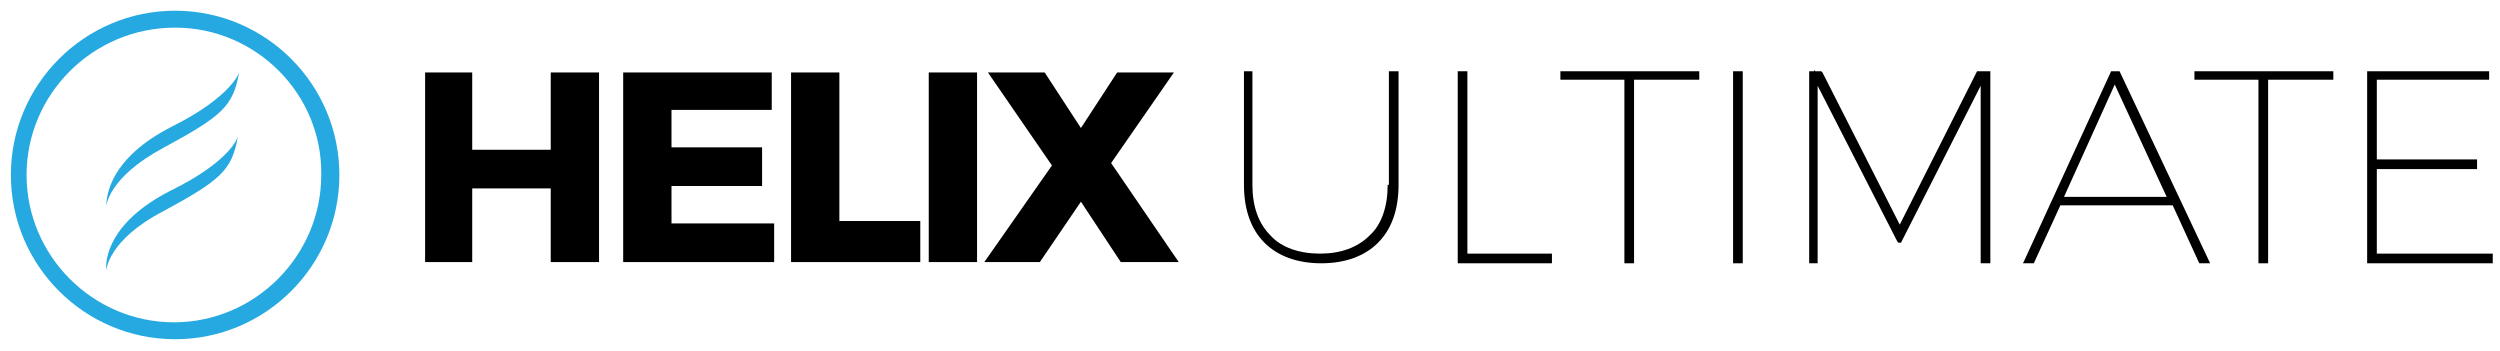
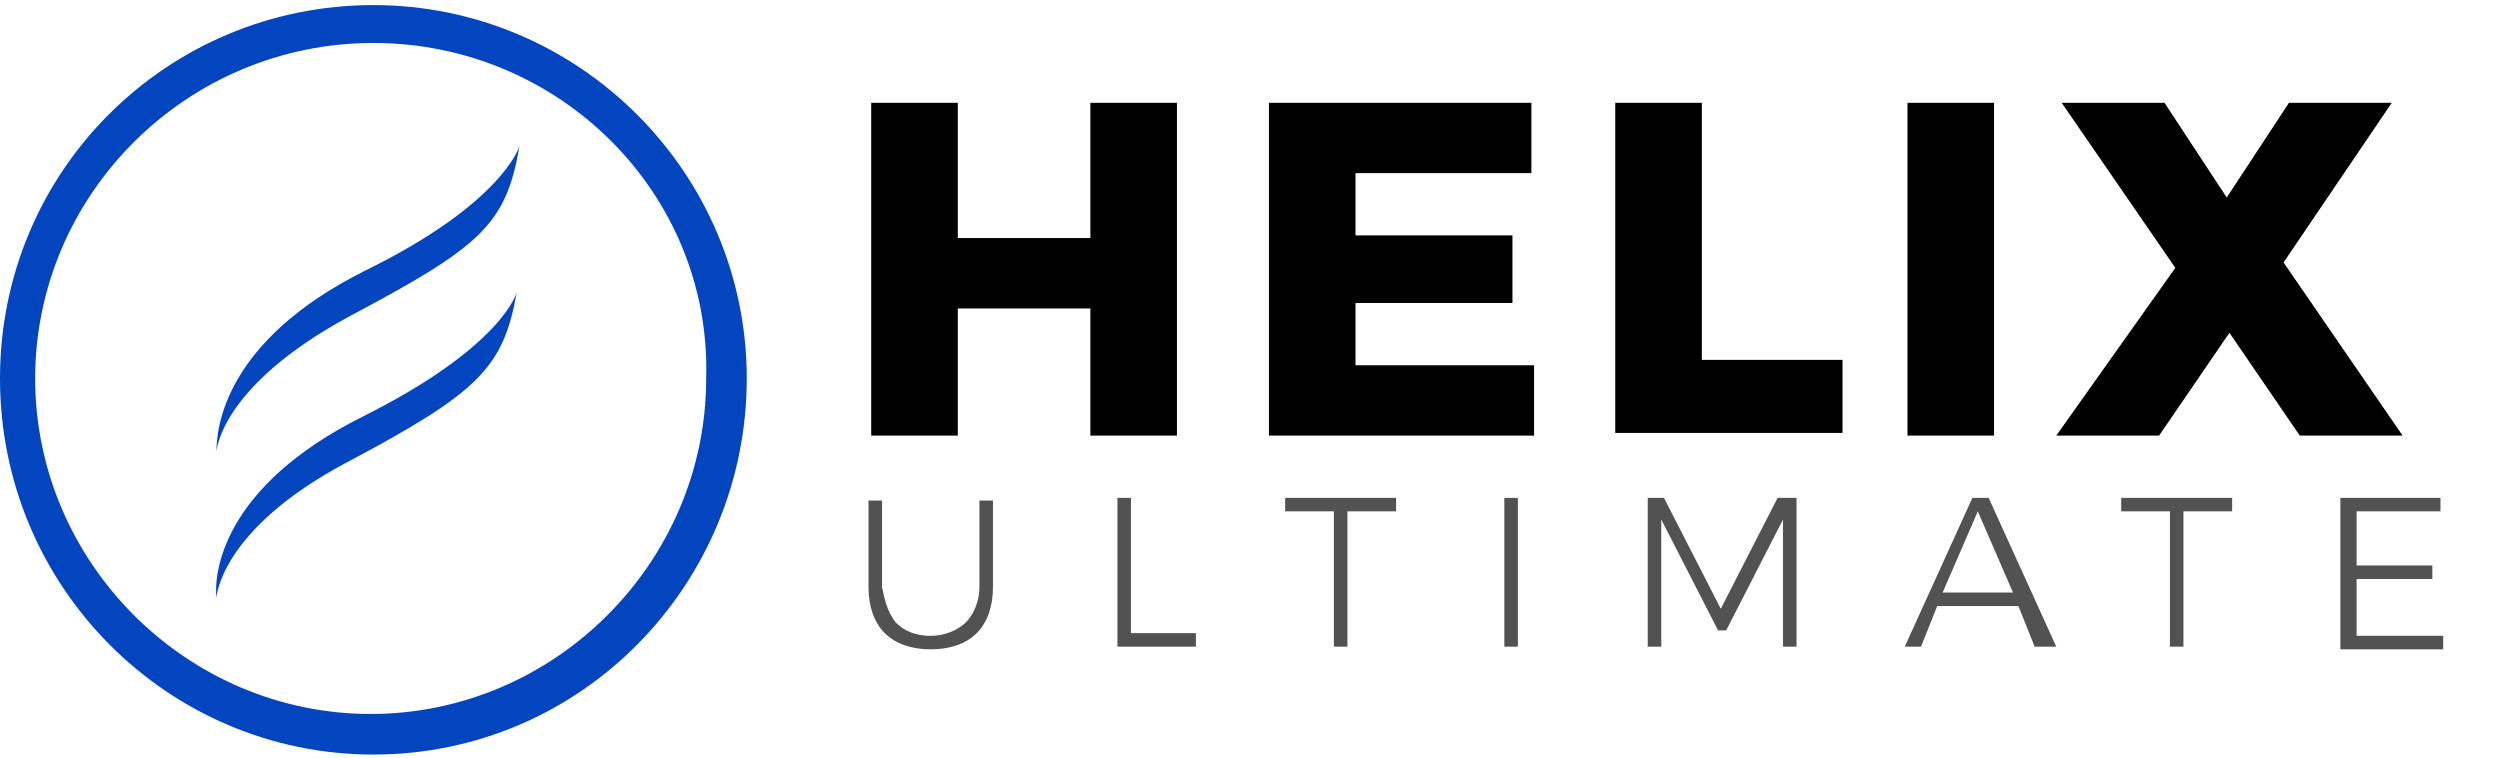
- <svg xmlns="http://www.w3.org/2000/svg" width="207px" height="29px" viewBox="0 0 207 29" version="1.1">
-   <defs />
-   <g id="Index-white-Copy-4" stroke="none" stroke-width="1" fill="none" fill-rule="evenodd" transform="translate(-407, -30)">
-     <g id="Helix-ultimate-color" transform="translate(407, 30)" fill-rule="nonzero">
-       <path d="M8.8,17.1 C8.8,16.2 9.1,13.1 14.2,10.5 C19.2,8 19.8,6 19.8,6 C19.3,8.8 18.4,9.6 13.6,12.2 C8.9,14.7 8.8,17.1 8.8,17.1 Z" id="Fill-1_1_" fill="#25A9E0" />
-       <path d="M8.8,22.4 C8.8,22.4 8.9,19.9 13.5,17.5 C18.3,14.9 19.2,14.1 19.7,11.3 C19.7,11.3 19.2,13.3 14.1,15.8 C9,18.4 8.7,21.5 8.8,22.4" id="Fill-3_1_" fill="#25A9E0" />
-       <g id="Group-7_1_" transform="translate(0, 0.187521)" fill="#25A9E0">
-         <path d="M14.5,2.1 C7.7,2.1 2.2,7.6 2.2,14.3 C2.2,21 7.7,26.5 14.4,26.5 C21.1,26.5 26.6,21 26.6,14.3 C26.7,7.6 21.2,2.1 14.5,2.1 M14.5,27.9 C7,27.9 0.9,21.8 0.9,14.3 C0.9,6.8 7,0.7 14.5,0.7 C22,0.7 28.1,6.8 28.1,14.3 C28.1,21.8 22,27.9 14.5,27.9" id="Fill-5_1_" />
-       </g>
-       <g id="Group" transform="translate(35, 6)" fill="#000000">
-         <polygon id="Fill-8_9_" points="10.6 15.7 10.6 9.6 4.1 9.6 4.1 15.7 0.2 15.7 0.2 0 4.1 0 4.1 6.4 10.6 6.4 10.6 0 14.6 0 14.6 15.7" />
-         <polygon id="Fill-10_9_" points="20.6 3.1 20.6 6.2 28.1 6.2 28.1 9.4 20.6 9.4 20.6 12.5 29.1 12.5 29.1 15.7 16.6 15.7 16.6 0 28.9 0 28.9 3.1" />
-         <polygon id="Fill-12_9_" points="41.2 12.3 41.2 15.7 30.5 15.7 30.5 0 34.5 0 34.5 12.3" />
-         <polygon id="Fill-14_9_" points="41.9 15.7 45.9 15.7 45.9 0 41.9 0" />
-         <polygon id="Fill-16_9_" points="62.6 15.7 57.8 15.7 54.5 10.7 51.1 15.7 46.5 15.7 52.1 7.7 46.8 0 51.5 0 54.5 4.6 57.5 0 62.2 0 57 7.5" />
-       </g>
-       <g id="Group" transform="translate(103, 5)" fill="#000000">
-         <path d="M11.9,10.3 C11.9,12.1 11.4,13.6 10.4,14.5 C9.4,15.5 8,16 6.3,16 C4.6,16 3.1,15.5 2.2,14.5 C1.2,13.5 0.7,12.1 0.7,10.3 L0.7,0.9 L0,0.9 L0,10.3 C0,12.4 0.6,14 1.7,15.1 C2.8,16.2 4.4,16.8 6.4,16.8 C8.4,16.8 10,16.2 11.1,15.1 C12.2,14 12.8,12.4 12.8,10.3 L12.8,0.9 L12,0.9 L12,10.3 L11.9,10.3 Z" id="Fill-17_9_" />
-         <polygon id="Fill-18_9_" points="18.5 0.9 17.7 0.9 17.7 16.8 25.5 16.8 25.5 16 18.5 16" />
-         <polygon id="Fill-19_9_" points="26.2 1.6 31.5 1.6 31.5 16.8 32.3 16.8 32.3 1.6 37.7 1.6 37.7 0.9 26.2 0.9" />
-         <polygon id="Fill-20_9_" points="40.5 16.8 41.3 16.8 41.3 0.9 40.5 0.9" />
-         <polygon id="Fill-21_9_" points="61.3 0.8 61.3 0.9 60.7 0.9 54.3 13.6 47.9 1 47.8 0.9 47.3 0.9 47.2 0.8 47.2 0.9 46.8 0.9 46.8 16.8 47.5 16.8 47.5 2.1 54.1 15 54.2 15.1 54.4 15.1 61 2.1 61 16.8 61.8 16.8 61.8 0.9 61.3 0.9" />
-         <path d="M67.9,11.3 L72.1,2 L76.4,11.3 L67.9,11.3 Z M72.5,0.9 L71.8,0.9 L64.6,16.6 L64.5,16.8 L65.4,16.8 L67.6,12 L76.9,12 L79.1,16.8 L80,16.8 L72.5,0.9 Z" id="Fill-22_9_" />
-         <polygon id="Fill-23_9_" points="78.7 1.6 84 1.6 84 16.8 84.8 16.8 84.8 1.6 90.2 1.6 90.2 0.9 78.7 0.9" />
-         <polygon id="Fill-24_9_" points="93.8 16 93.8 9 102.1 9 102.1 8.2 93.8 8.2 93.8 1.6 103.1 1.6 103.1 0.9 93 0.9 93 16.8 103.4 16.8 103.4 16" />
-       </g>
-     </g>
+ <svg xmlns="http://www.w3.org/2000/svg" viewBox="0 0 92.4 28" enable-background="new 0 0 92.4 28">
+   <style type="text/css">.st0{fill:#0345BF;} .st1{enable-background:new ;} .st2{fill:#525252;}</style>
+   <path id="Fill-1_6_" class="st0" d="M8 16.7c0-.9.3-4.1 5.5-6.7 5.1-2.5 5.7-4.6 5.7-4.6-.5 2.9-1.4 3.7-6.3 6.3-4.8 2.6-4.9 5-4.9 5z" />
+   <path id="Fill-3_6_" class="st0" d="M8 22.1s.1-2.5 4.8-5c4.9-2.6 5.8-3.5 6.3-6.3 0 0-.5 2-5.7 4.6s-5.5 5.8-5.4 6.7" />
+   <g id="Group-7_6_">
+     <path id="Fill-5_6_" class="st0" d="M13.8 1.588c-6.9 0-12.5 5.6-12.5 12.4s5.6 12.4 12.4 12.4 12.4-5.6 12.4-12.4c.2-6.8-5.4-12.4-12.3-12.4m0 26.3c-7.6 0-13.8-6.2-13.8-13.9s6.2-13.8 13.8-13.8 13.8 6.2 13.8 13.8-6.1 13.9-13.8 13.9" />
+   </g>
+   <g class="st1">
+     <path d="M32.2 3.8h3.2v5h4.9v-5h3.2v12.3h-3.2v-4.7h-4.9v4.7h-3.2v-12.3zM46.9 3.8h9.7v2.6h-6.5v2.3h5.8v2.5h-5.8v2.3h6.6v2.6h-9.8v-12.3zM59.7 3.8h3.2v9.5h5.2v2.7h-8.4v-12.2zM70.5 3.8h3.2v12.3h-3.2v-12.3zM76.2 3.8h3.8l2.3 3.5 2.3-3.5h3.8l-4 5.9 4.4 6.4h-3.8l-2.6-3.8-2.6 3.8h-3.8l4.4-6.2-4.2-6.1z" />
+   </g>
+   <g class="st1">
+     <path class="st2" d="M33.1 23c.3.3.7.5 1.3.5.5 0 1-.2 1.3-.5.3-.3.5-.8.5-1.3v-3.2h.5v3.2c0 .7-.2 1.3-.6 1.7-.4.4-1 .6-1.7.6s-1.3-.2-1.7-.6c-.4-.4-.6-1-.6-1.7v-3.2h.5v3.2c.1.5.2.9.5 1.3zM41.3 18.4h.5v5h2.4v.5h-2.9v-5.5zM47.5 18.4h4.1v.5h-1.8v5h-.5v-5h-1.8v-.5zM55.6 18.4h.5v5.5h-.5v-5.5zM60.8 18.4h.7l2.1 4.1 2.1-4.1h.7v5.5h-.5v-4.7l-2.1 4.1h-.3l-2.1-4.1v4.7h-.5v-5.5zM75.2 23.9l-.6-1.5h-3l-.6 1.5h-.6l2.5-5.5h.6l2.5 5.5h-.8zm-3.4-2h2.6l-1.3-3-1.3 3zM78.4 18.4h4.1v.5h-1.8v5h-.5v-5h-1.8v-.5zM86.5 18.4h3.7v.5h-3.1v2h2.8v.5h-2.8v2.1h3.2v.5h-3.8v-5.6z" />
  </g>
</svg>
